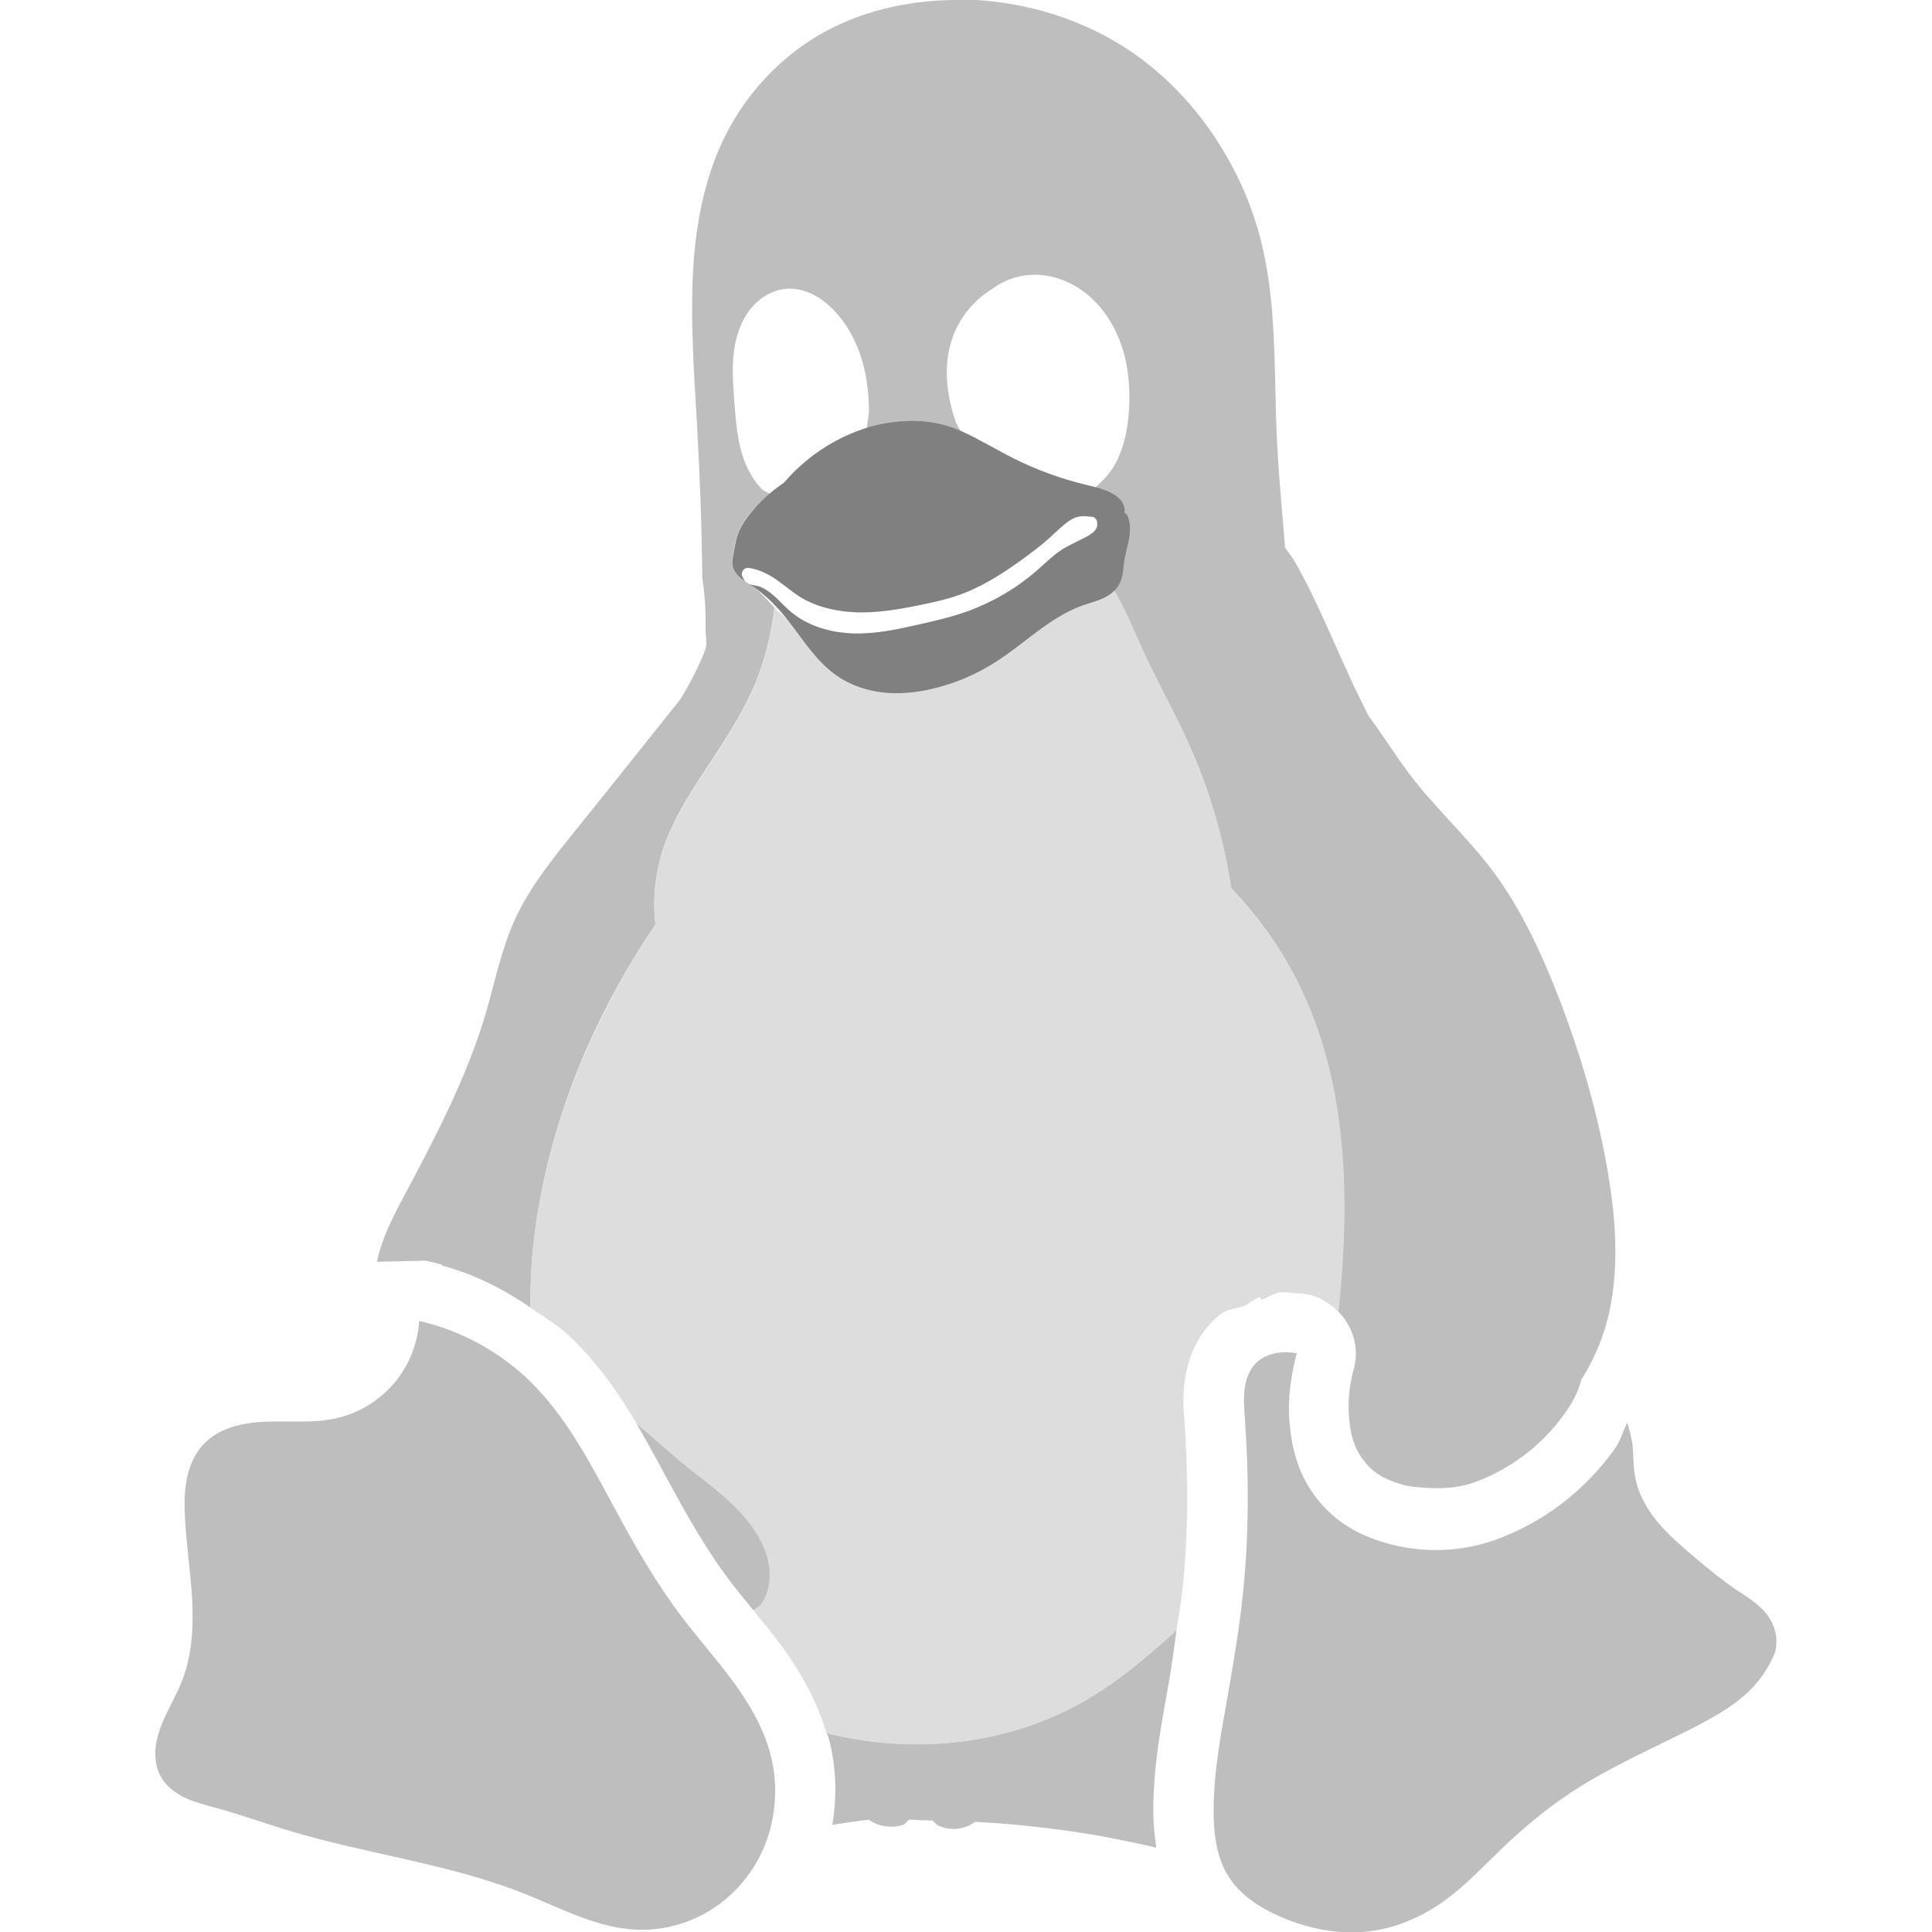
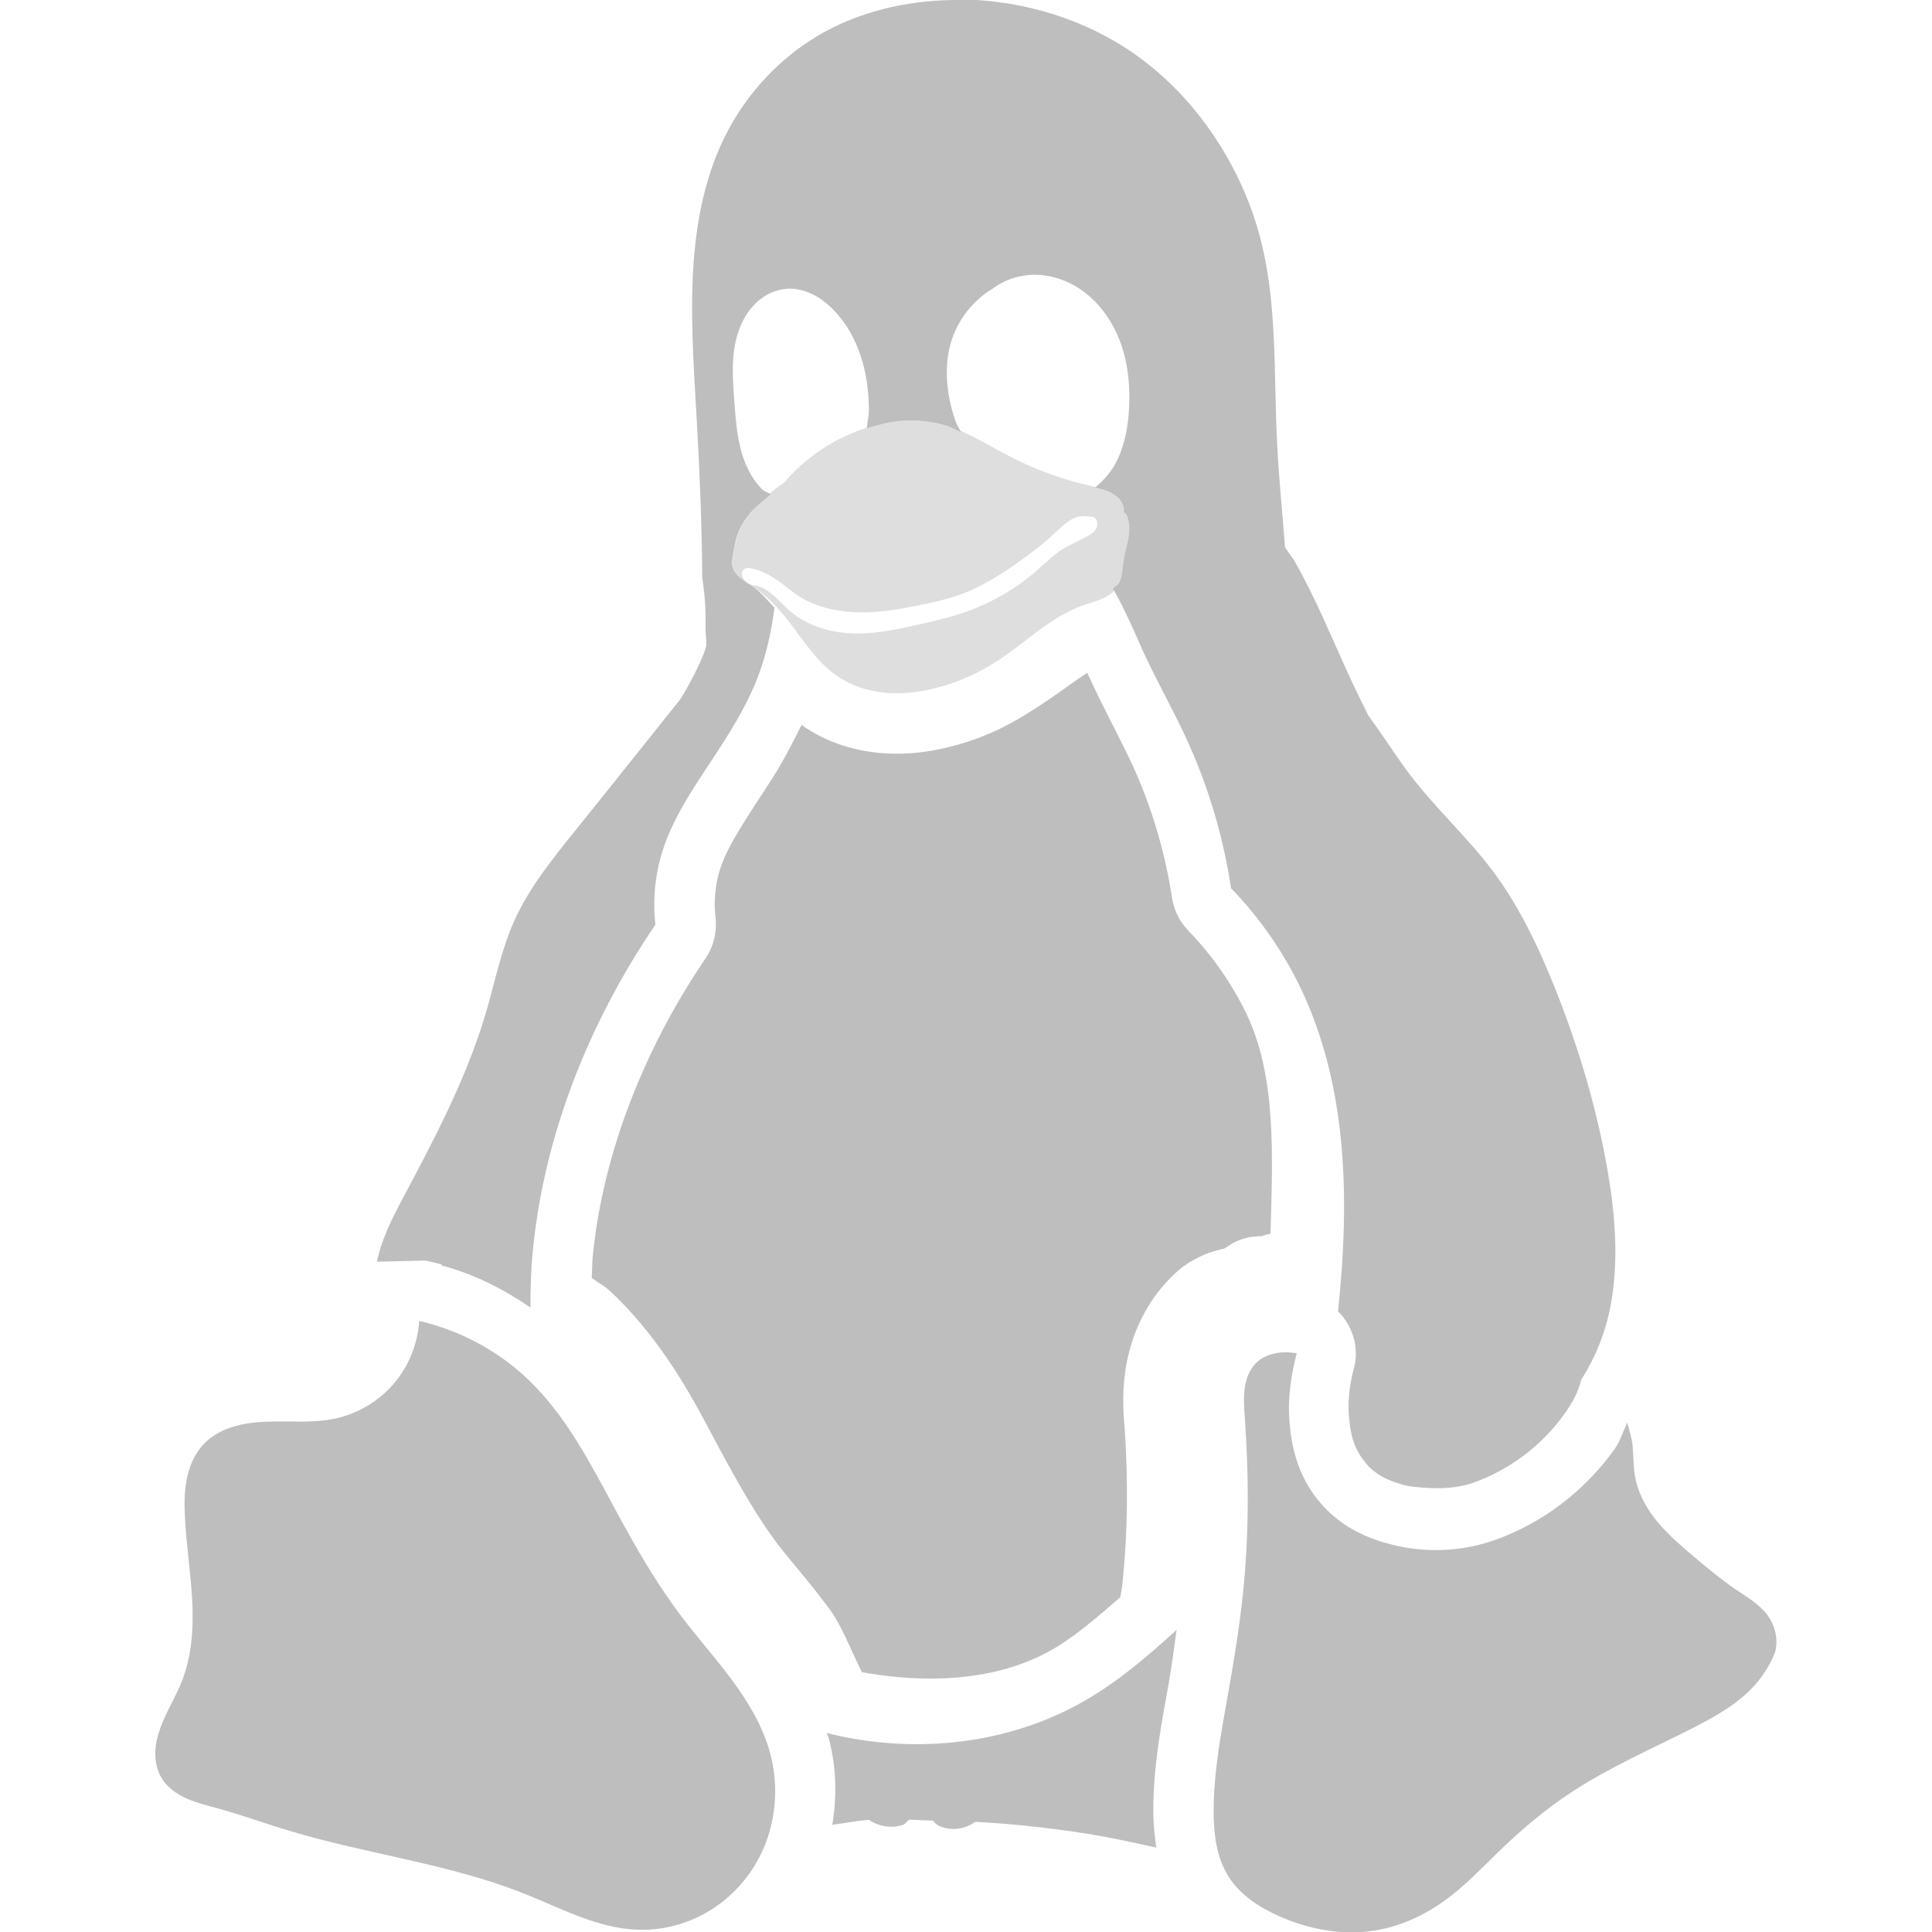
<svg xmlns="http://www.w3.org/2000/svg" height="16" width="16">
-   <g transform="translate(160 -57.36218)">
-     <g transform="translate(-160 57.36218)">
-       <path d="m7.957 0c-.386-.004-.777.075-1.117.258-.361.195-.656.507-.838.875-.182.368-.25.782-.266 1.191-.016.403.015.805.037 1.207.024.418.039.837.043 1.256.021.134.03.269.027.404-.001.053.008.105.006.158-.007.019-.01.038-.018.057-.193.479-.555.869-.797 1.324-.267.503-.381 1.073-.582 1.605-.184.487-.442.943-.617 1.434-.082.23-.137.469-.178.711.266.07.51.194.736.348-0-.158.004-.316.02-.473.057-.583.217-1.152.453-1.688.156-.353.345-.691.562-1.01-.024-.201-.003-.41.057-.604.1-.319.303-.59.484-.871.104-.162.203-.329.279-.506.088-.204.137-.422.166-.643-.064-.069-.124-.142-.203-.191-.024-.015-.046-.03-.068-.047-.023-.016-.044-.037-.059-.061-.009-.014-.015-.027-.018-.043-.003-.01-.004-.021-.004-.031 0-.021.004-.042.008-.062.011-.055.017-.111.035-.164.023-.068.064-.13.109-.186.049-.059.112-.105.17-.154-.024-.017-.054-.022-.074-.043-.061-.062-.106-.138-.139-.219-.065-.161-.077-.338-.09-.512-.014-.192-.028-.388.033-.57.03-.091.08-.179.15-.244.07-.066.162-.11.258-.115.072-.004.144.015.209.047.065.032.122.077.172.129.104.107.178.239.225.381.047.141.066.292.068.441.001.053-.013.105-.018.158.099-.031.201-.057.305-.062.118-.007.238.005.352.039.043.013.082.036.123.055-.014-.033-.036-.062-.047-.096-.073-.217-.1-.457-.027-.674.058-.173.179-.324.336-.418.045-.034.095-.061.148-.08.093-.034.193-.043.291-.029s.192.052.275.105c.166.107.284.277.35.463.06.172.077.357.066.539-.008.143-.034.284-.094.414-.042.092-.109.169-.186.234.035.01.07.017.104.031.045.02.09.047.115.09.013.021.02.046.02.07 0 .004-.004.006-.004.01.007.01.02.016.025.027.028.059.027.127.016.191-.011.064-.032.127-.041.191-.009.06-.009.123-.035.178-.011.022-.036.031-.053.049.081.142.149.293.215.443.122.28.278.546.404.824.175.386.296.796.359 1.215.232.239.425.515.57.814.399.824.413 1.775.316 2.689.114.116.173.28.137.451-.037.134-.058.273-.047.412.012.154.038.275.141.395v.002c.082.095.174.138.295.174.069.021.141.024.213.029.125.008.252 0.0.371-.039.309-.107.583-.315.771-.582.059-.084.11-.175.133-.275.12-.187.203-.398.244-.617.069-.37.037-.752-.027-1.123-.088-.505-.235-.999-.424-1.477-.139-.351-.301-.696-.527-.998-.222-.295-.502-.543-.719-.842-.106-.145-.202-.298-.309-.441-.055-.113-.112-.225-.164-.34-.143-.312-.273-.633-.443-.932-.025-.043-.057-.081-.084-.123-.022-.29-.052-.581-.066-.871-.029-.574.005-1.159-.145-1.713-.073-.27-.189-.529-.34-.766-.176-.277-.4-.522-.666-.715-.424-.307-.949-.467-1.473-.473zm1.787 13.498c-.259.236-.525.463-.834.627-.626.334-1.376.4-2.064.227.004.014.012.025.016.039.064.237.071.481.031.721.101-.013.201-.033.303-.041.079.055.187.072.279.043.024-.007.035-.032.055-.045.064.004.129.007.193.008.017.012.028.032.047.041.049.023.103.032.156.027.054-.005.106-.026.15-.057h.002c.296.015.591.047.885.092.206.031.41.076.613.121-.015-.104-.025-.206-.025-.295-.001-.391.071-.745.127-1.062.027-.152.045-.297.066-.445z" fill="#bebebe" />
-       <path d="m9.223 4.875c-.027.029-.05.063-.086.08-.057.027-.122.043-.182.064-.273.1-.479.322-.727.475-.13.08-.271.144-.418.188-.158.047-.326.071-.49.055-.14-.014-.277-.06-.393-.141-.163-.114-.272-.29-.395-.447-.034-.043-.08-.073-.117-.113-.029.221-.078.438-.166.643-.076.177-.173.342-.277.504-.181.281-.387.554-.486.873-.061.194-.08.4-.057.602-.217.319-.405.658-.561 1.012-.236.536-.4 1.105-.457 1.688-.015.156-.02.313-.02.471.115.078.235.149.336.246.389.376.606.82.807 1.191.162.299.322.579.506.822.12.159.274.329.428.537.147.2.291.44.377.729.689.173 1.438.107 2.064-.227.308-.164.576-.389.834-.625.016-.11.037-.223.049-.33.049-.456.051-.923.018-1.393-.006-.081-.02-.203.004-.359.024-.161.09-.362.275-.521.077-.066.15-.058.229-.088.036-.029.076-.053.119-.07l.006.023c.052-.011.111-.058.158-.061h.002c.037-.002.073-0.0.109.006.021.003.069.003.074.004.122.012.22.073.299.152.096-.914.082-1.865-.316-2.689-.145-.3-.339-.575-.57-.814-.064-.419-.184-.829-.359-1.215-.126-.278-.28-.544-.402-.824-.066-.151-.133-.303-.215-.445z" fill="#ddd" />
-       <path d="m7.486 3.486c-.118.007-.236.031-.348.07-.249.086-.474.241-.645.441-.104.07-.198.155-.277.252-.045.056-.087.118-.109.186-.018.053-.024.109-.035.164-.004.021-.008.041-.008.062 0.0.011.001.021.004.031.003.016.009.029.018.043.014.024.036.044.059.061.023.016.045.032.068.047.126.079.229.187.32.305.122.157.231.333.395.447.115.081.253.127.393.141.164.017.332-.008.49-.055.147-.043.288-.107.418-.188.248-.153.453-.374.727-.475.06-.022.124-.037.182-.064.058-.027.109-.07.137-.127.026-.055.027-.117.035-.178.009-.065.03-.127.041-.191.011-.064.012-.132-.016-.191-.005-.011-.018-.017-.025-.027 0-.004.004-.006.004-.01 0-.025-.007-.049-.02-.07-.025-.042-.07-.07-.115-.09-.062-.027-.128-.041-.193-.057-.202-.049-.398-.121-.584-.213-.092-.046-.182-.098-.273-.146-.093-.05-.188-.098-.289-.129-.113-.034-.233-.046-.352-.039zm1.551.793a.051.051 0 0 1 .008 0 .051.051 0 0 1 .041.051c0 .004.005.019-.006.045a.051.051 0 0 0 -.002.002c-.008.015-.019.027-.027.033-.01.008-.018.013-.025.018a.051.051 0 0 0 -.002.002c-.079.046-.156.076-.223.117-.075.047-.142.115-.217.18-.165.144-.357.256-.562.332-.134.049-.271.081-.406.111-.172.039-.349.079-.533.076-.185-.003-.379-.053-.527-.174-.054-.044-.097-.094-.143-.135-.046-.041-.095-.074-.145-.086-.008-.002-.024-.002-.045-.008-.018-.006-.038-.015-.055-.033a.051.051 0 0 0 0-.002c-.01-.012-.016-.023-.02-.033a.051.051 0 0 1 .053-.072c.083.013.16.05.227.096.068.047.127.099.189.139.137.087.303.126.471.133.168.006.336-.021.506-.055.135-.027.268-.056.393-.105.19-.075.365-.193.533-.318.076-.057.15-.115.217-.18.024-.023.049-.046.076-.068.028-.023.059-.047.1-.061.049-.016.091-.007.125-.004z" fill="#808080" />
-     </g>
-     <g fill="#bebebe">
-       <path d="m-149.371 68.561c-.076.004-.155.026-.213.076-.063.054-.095.135-.107.217-.012.082-.006.165 0 .248.035.493.035.991-.018 1.482-.029.27-.074.539-.121.807-.057.322-.12.647-.119.975 0.0.185.023.376.121.533.097.157.261.262.43.336.241.105.509.156.77.117.214-.032.416-.123.592-.25.174-.126.322-.285.477-.434.181-.173.374-.334.584-.471.313-.204.659-.354.992-.523.195-.1.392-.209.533-.377.064-.076.116-.163.152-.256.021-.087.007-.182-.037-.26-.032-.058-.079-.105-.131-.146-.052-.041-.11-.076-.164-.113-.116-.079-.224-.169-.332-.26-.108-.091-.216-.183-.307-.291-.091-.108-.163-.236-.189-.375-.016-.084-.014-.17-.021-.256-.006-.067-.027-.132-.045-.197-.034.073-.061.158-.1.213-.25.354-.606.625-1.018.768h-.004l-.004.002c-.287.094-.593.097-.881.012-.171-.05-.367-.137-.529-.324-.201-.23-.246-.488-.262-.686-.014-.182.012-.371.061-.559-.036-.004-.073-.01-.109-.008z" />
-       <path d="m-154.322 63.099c-.15.187-.3.375-.449.562-.154.193-.308.386-.463.578-.19.236-.384.475-.508.752-.106.238-.158.496-.23.746-.083.284-.196.559-.322.826-.117.247-.244.488-.373.729-.088.166-.174.336-.211.52l.34-.008.062-.002.06.014c.205.047.401.122.586.219-.035-.09-.076-.179-.094-.273-.075-.396-.057-.812.078-1.191.053-.149.122-.291.189-.434.116-.247.228-.498.381-.725.191-.282.444-.522.6-.824.131-.255.186-.542.236-.824.04-.221.079-.443.117-.664zm-.404 6.057c.094.161.182.324.262.471.162.299.322.579.506.822.055.073.131.167.197.248.021-.021.052-.03.068-.055.055-.085.075-.19.065-.291-.011-.101-.051-.197-.104-.283-.129-.211-.332-.364-.527-.516-.161-.125-.31-.266-.467-.396z" />
-       <path d="m-156.527 68.302c.34.078.658.25.909.492.309.299.509.69.713 1.068.165.306.338.609.548.886.137.181.288.35.423.533.135.183.253.381.312.6.077.284.047.598-.088.859-.095.184-.241.342-.419.449-.178.107-.386.162-.594.154-.329-.012-.63-.177-.936-.299-.624-.248-1.302-.326-1.944-.52-.198-.059-.392-.13-.591-.185-.088-.024-.178-.046-.262-.083-.084-.038-.162-.094-.208-.173-.036-.061-.051-.133-.05-.204.001-.071.018-.141.042-.207.048-.133.126-.254.178-.386.085-.215.098-.452.085-.683s-.05-.46-.06-.691c-.005-.103-.004-.206.017-.307.021-.101.062-.199.131-.275.064-.071.15-.12.241-.149.091-.03.187-.041.283-.045.191-.008.385.014.572-.026.187-.04.36-.143.485-.288.125-.145.2-.332.212-.523z" />
-     </g>
-     <path d="m-129.328 62.352-.057.01.113-.004z" fill="#f80000" />
+   <g fill="#bebebe">
+     <path d="m7.957 0c-.386-.004-.777.075-1.117.258-.361.195-.656.507-.838.875-.182.368-.25.782-.266 1.191-.016.403.015.805.037 1.207.024.418.039.837.043 1.256.021.134.03.269.027.404-.001.053.008.105.006.158-.007.019-.01.038-.018.057-.193.479-.555.869-.797 1.324-.267.503-.381 1.073-.582 1.605-.184.487-.442.943-.617 1.434-.082.23-.137.469-.178.711.266.07.51.194.736.348-0-.158.004-.316.02-.473.057-.583.217-1.152.453-1.688.156-.353.345-.691.562-1.01-.024-.201-.003-.41.057-.604.1-.319.303-.59.484-.871.104-.162.203-.329.279-.506.088-.204.137-.422.166-.643-.064-.069-.124-.142-.203-.191-.024-.015-.046-.03-.068-.047-.023-.016-.044-.037-.059-.061-.009-.014-.015-.027-.018-.043-.003-.01-.004-.021-.004-.031 0-.021.004-.042.008-.062.011-.055.017-.111.035-.164.023-.068.064-.13.109-.186.049-.059.112-.105.17-.154-.024-.017-.054-.022-.074-.043-.061-.062-.106-.138-.139-.219-.065-.161-.077-.338-.09-.512-.014-.192-.028-.388.033-.57.03-.091.08-.179.15-.244.07-.066.162-.11.258-.115.072-.004.144.015.209.047.065.032.122.077.172.129.104.107.178.239.225.381.047.141.066.292.068.441.001.053-.013.105-.018.158.099-.031.201-.057.305-.062.118-.007.238.005.352.039.043.013.082.036.123.055-.014-.033-.036-.062-.047-.096-.073-.217-.1-.457-.027-.674.058-.173.179-.324.336-.418.045-.034.095-.061.148-.08.093-.034.193-.043.291-.029.098.014.192.052.275.105.166.107.284.277.35.463.06.172.077.357.066.539-.008.143-.034.284-.094.414-.042.092-.109.169-.186.234.035.01.07.017.104.031.045.02.09.047.115.09.013.021.02.046.02.07 0 .004-.004.006-.004.01.007.01.02.016.025.027.028.059.027.127.016.191-.011.064-.032.127-.041.191-.009.06-.009.123-.035.178-.011.022-.036.031-.053.049.081.142.149.293.215.443.122.28.278.546.404.824.175.386.296.796.359 1.215.232.239.425.515.57.814.399.824.413 1.775.316 2.689.114.116.173.28.137.451-.037.134-.058.273-.047.412.012.154.038.275.141.395v.002c.082.095.174.138.295.174.069.021.141.024.213.029.125.008.252 0.0.371-.039.309-.107.583-.315.771-.582.059-.084.11-.175.133-.275.12-.187.203-.398.244-.617.069-.37.037-.752-.027-1.123-.088-.505-.235-.999-.424-1.477-.139-.351-.301-.696-.527-.998-.222-.295-.502-.543-.719-.842-.106-.145-.202-.298-.309-.441-.055-.113-.112-.225-.164-.34-.143-.312-.273-.633-.443-.932-.025-.043-.057-.081-.084-.123-.022-.29-.052-.581-.066-.871-.029-.574.005-1.159-.145-1.713-.073-.27-.189-.529-.34-.766-.176-.277-.4-.522-.666-.715-.424-.307-.949-.467-1.473-.473zm1.787 13.498c-.259.236-.525.463-.834.627-.626.334-1.376.4-2.064.227.004.014.012.025.016.039.064.237.071.481.031.721.101-.013.201-.033.303-.041.079.055.187.072.279.043.024-.007.035-.032.055-.045.064.004.129.007.193.008.017.012.028.032.047.041.049.023.103.032.156.027.054-.005.106-.026.15-.057h.002c.296.015.591.047.885.092.206.031.41.076.613.121-.015-.104-.025-.206-.025-.295-.001-.391.071-.745.127-1.062.027-.152.045-.297.066-.445z" />
+     <path d="m7.486 3.486c-.118.007-.236.031-.348.07-.249.086-.474.241-.645.441-.104.07-.198.155-.277.252-.045.056-.087.118-.109.186-.018.053-.024.109-.035.164-.004.021-.008.041-.008.062 0.0.011.001.021.004.031.003.016.009.029.018.043.014.024.036.044.059.061.023.016.045.032.068.047.126.079.229.187.32.305.122.157.231.333.395.447.115.081.253.127.393.141.164.017.332-.008.49-.055.147-.043.288-.107.418-.188.248-.153.453-.374.727-.475.06-.022.124-.037.182-.064.058-.027.109-.07.137-.127.026-.055.027-.117.035-.178.009-.065.03-.127.041-.191.011-.064.012-.132-.016-.191-.005-.011-.018-.017-.025-.027 0-.004.004-.006.004-.01 0-.025-.007-.049-.02-.07-.025-.043-.07-.07-.115-.09-.062-.027-.128-.041-.193-.057-.202-.049-.398-.121-.584-.213-.092-.046-.182-.098-.273-.146-.093-.05-.188-.098-.289-.129-.113-.034-.233-.046-.352-.039zm1.551.793a.051.051 0 0 1 .008 0 .051.051 0 0 1 .041.051c0 .004.005.019-.006.045a.051.051 0 0 0 -.002.002c-.008.015-.019.027-.027.033-.01.008-.018.013-.025.018a.051.051 0 0 0 -.002.002c-.079.046-.156.076-.223.117-.075.047-.142.115-.217.18-.165.144-.357.256-.562.332-.134.049-.271.081-.406.111-.172.039-.349.079-.533.076-.185-.003-.379-.053-.527-.174-.054-.044-.097-.094-.143-.135-.046-.041-.095-.074-.145-.086-.008-.002-.024-.002-.045-.008-.018-.006-.038-.015-.055-.033a.051.051 0 0 0 0-.002c-.01-.012-.016-.023-.02-.033a.051.051 0 0 1 .053-.072c.083.013.16.05.227.096.068.047.127.099.189.139.137.087.303.126.471.133.168.006.336-.021.506-.055.135-.027.268-.056.393-.105.19-.075.365-.193.533-.318.076-.057.15-.115.217-.18.024-.023.049-.046.076-.068.028-.023.059-.047.1-.061.049-.016.091-.007.125-.004z" fill-opacity=".502" />
+     <path d="m10.629 11.199c-.076.004-.155.026-.213.076-.063.054-.095.135-.107.217-.012.082-.006.165 0 .248.035.493.035.991-.018 1.482-.029.27-.074.539-.121.807-.057.322-.12.647-.119.975 0.0.185.023.376.121.533.097.157.261.262.43.336.241.105.509.156.77.117.214-.032.416-.123.592-.25.174-.126.322-.285.477-.434.181-.173.374-.334.584-.471.313-.204.659-.354.992-.523.195-.1.392-.209.533-.377.064-.076.116-.163.152-.256.021-.087.007-.182-.037-.26-.032-.058-.079-.105-.131-.146-.052-.041-.11-.076-.164-.113-.116-.079-.224-.169-.332-.26-.108-.091-.216-.183-.307-.291-.091-.108-.163-.236-.189-.375-.016-.084-.014-.17-.021-.256-.006-.067-.027-.132-.045-.197-.034.073-.061.158-.1.213-.25.354-.606.625-1.018.768h-.004l-.004.002c-.287.094-.593.097-.881.012-.171-.05-.367-.137-.529-.324-.201-.23-.246-.488-.262-.686-.014-.182.012-.371.061-.559-.036-.004-.073-.01-.109-.008z" />
+     <path d="m5.678 5.736c-.15.187-.3.375-.449.562-.154.193-.308.386-.463.578-.19.236-.384.475-.508.752-.106.238-.158.496-.23.746-.083.284-.196.559-.322.826-.117.247-.244.488-.373.729-.088.166-.174.336-.211.52l.34-.008.062-.002.06.014c.205.047.401.122.586.219-.035-.09-.076-.179-.094-.273-.075-.396-.057-.812.078-1.191.053-.149.122-.291.189-.434.116-.247.228-.498.381-.725.191-.282.444-.522.6-.824.131-.255.186-.542.236-.824.04-.221.079-.443.117-.664z" />
+     <path d="m3.473 10.94c.34.078.658.25.909.492.309.299.509.69.713 1.068.165.306.338.609.548.886.137.181.288.35.423.533.135.183.253.381.312.6.077.284.047.598-.088.859-.095.184-.241.342-.419.449-.178.107-.386.162-.594.154-.329-.012-.63-.177-.936-.299-.624-.248-1.302-.326-1.944-.52-.198-.059-.392-.13-.591-.185-.088-.024-.178-.046-.262-.083-.084-.038-.162-.094-.208-.173-.036-.061-.051-.133-.05-.204.001-.071.018-.141.042-.207.048-.133.126-.254.178-.386.085-.215.098-.452.085-.683s-.05-.46-.06-.691c-.005-.103-.004-.206.017-.307.021-.101.062-.199.131-.275.064-.071.15-.12.241-.149.091-.03.187-.041.283-.045.191-.008.385.014.572-.026.187-.04.36-.143.485-.288.125-.145.2-.332.212-.523z" />
+     <path d="m9.004 5.572c-.122.077-.251.185-.514.348-.166.103-.347.186-.539.242-.205.06-.435.097-.682.072-.215-.022-.433-.091-.629-.229 0 0-.002-.002-.002-.002-.078.158-.159.314-.246.449-.194.302-.364.54-.43.75-.039.126-.052.264-.037.395a.5.5 0 0 1 -.082.34c-.2.294-.374.605-.518.932-.218.494-.365 1.014-.416 1.535-.006.057-.005.12-.008.18.061.044.107.064.174.129.464.448.706.956.898 1.312.158.292.308.552.465.76.099.131.26.309.432.541.1.135.178.342.268.523.526.093 1.083.076 1.537-.166.204-.109.401-.28.604-.457.005-.034.013-.081.016-.109.045-.421.049-.859.018-1.303-.005-.061-.026-.248.008-.471.035-.232.145-.569.443-.826.106-.091.238-.142.313-.162.065-.017.069-.017.057-.012.038-.022.073-.05.113-.066a.5.5 0 0 1 .203-.039c.024-.009.036-.015.072-.021.017-.644.051-1.302-.201-1.824-.121-.251-.285-.484-.48-.686a.5.5 0 0 1 -.135-.273c-.057-.374-.165-.739-.32-1.082-.106-.233-.25-.489-.381-.779z" />
  </g>
</svg>
